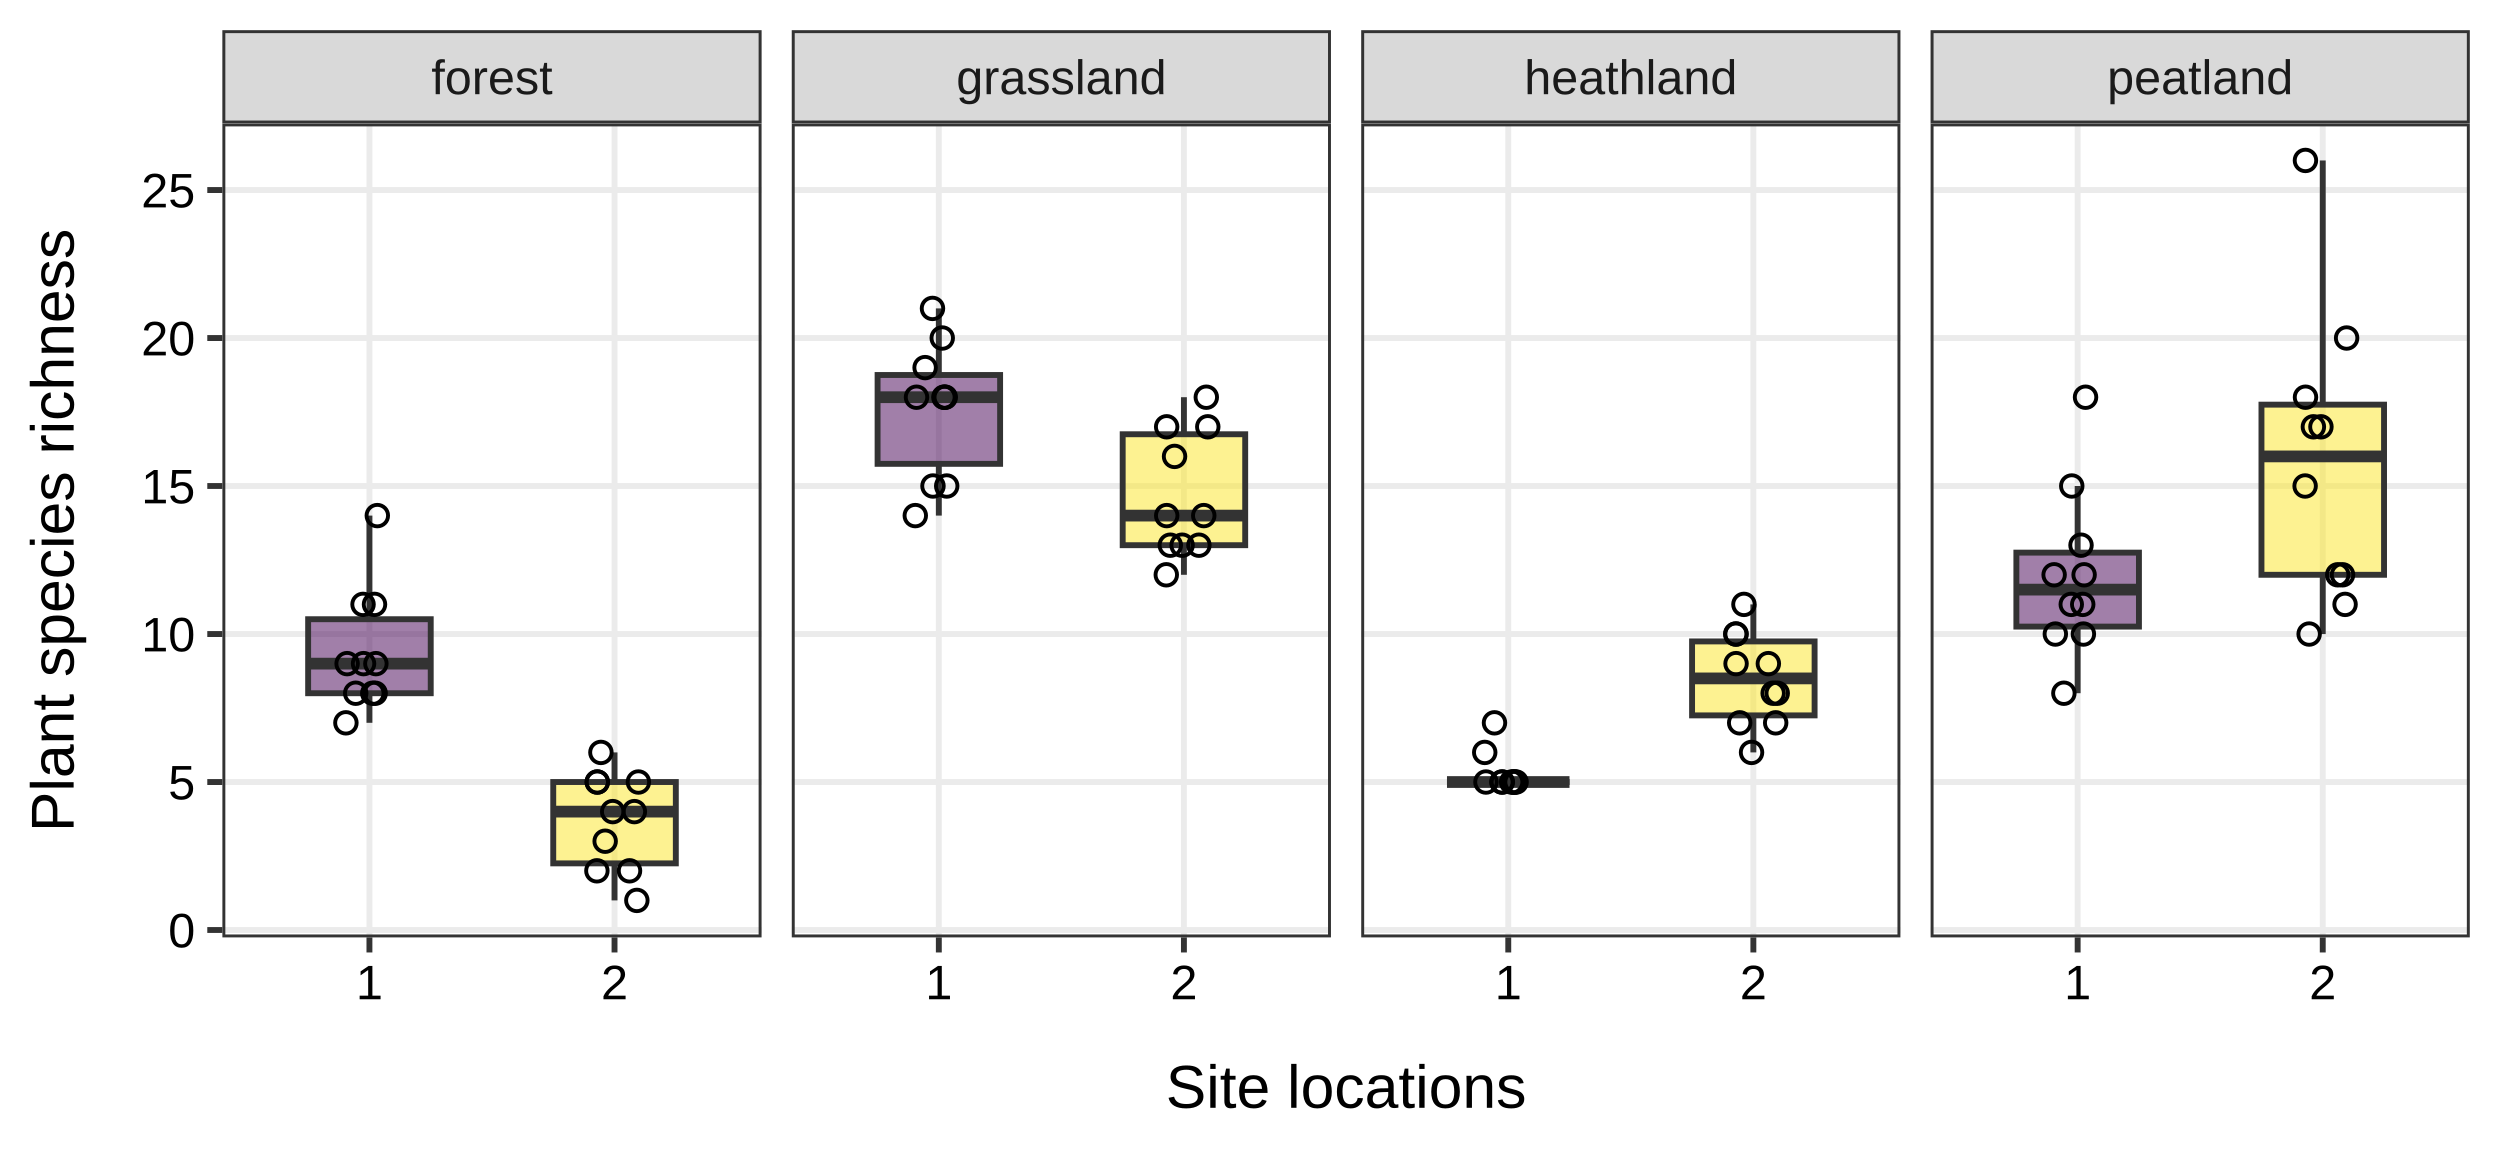
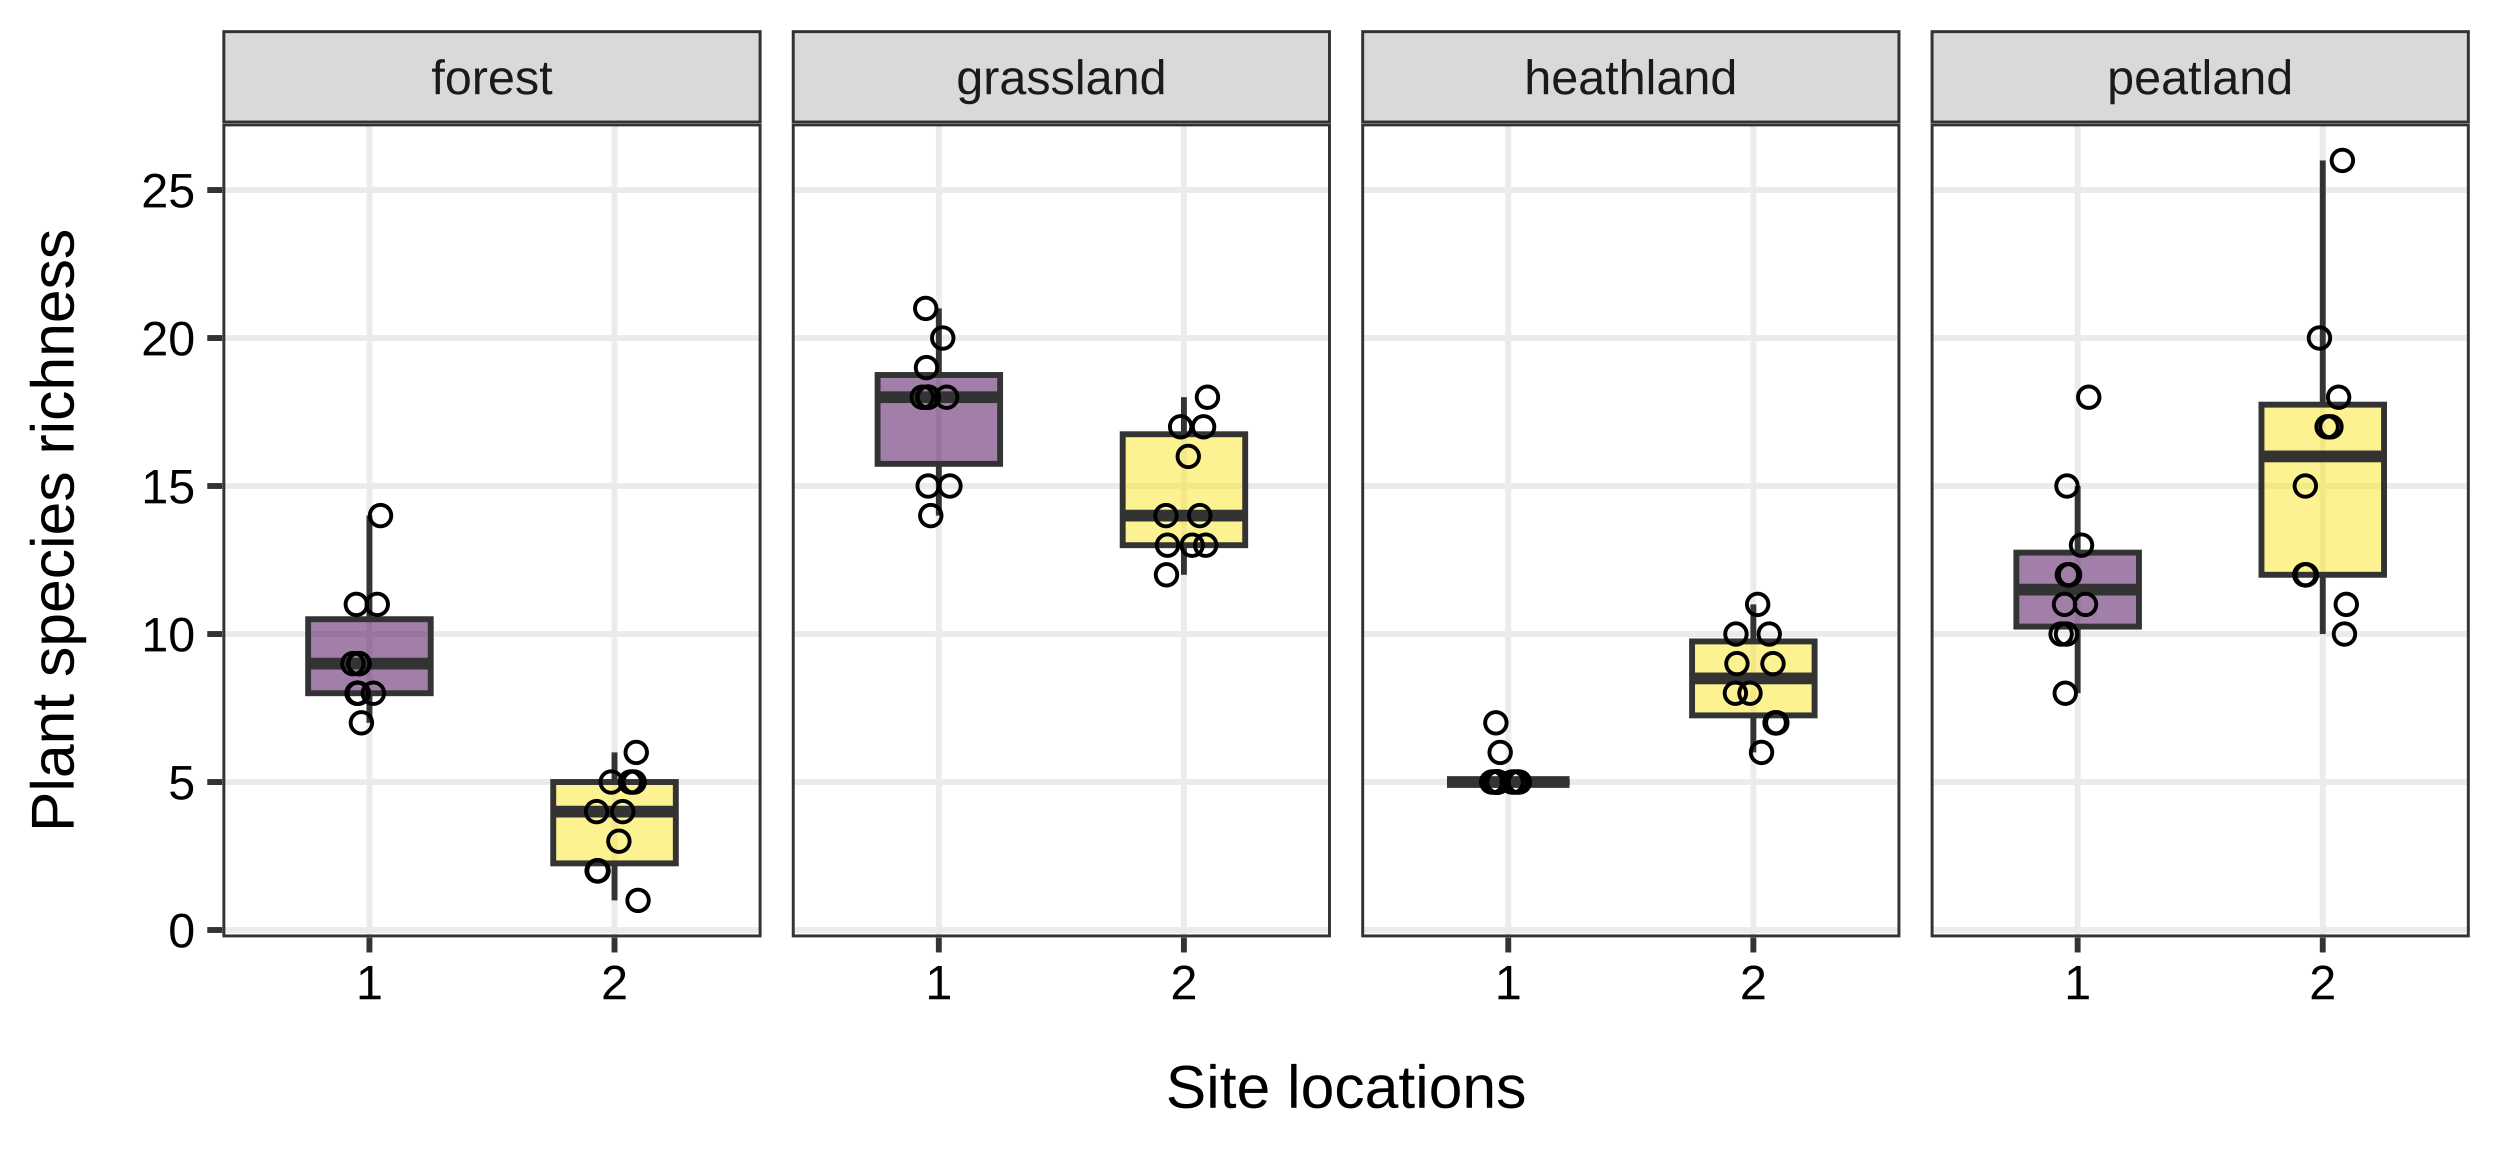
<svg xmlns="http://www.w3.org/2000/svg" width="453.60pt" height="208.80pt" viewBox="0 0 453.60 208.80">
  <g class="svglite">
    <defs>
      <style type="text/css">
    .svglite line, .svglite polyline, .svglite polygon, .svglite path, .svglite rect, .svglite circle {
      fill: none;
      stroke: #000000;
      stroke-linecap: round;
      stroke-linejoin: round;
      stroke-miterlimit: 10.00;
    }
    .svglite text {
      white-space: pre;
    }
    .svglite g.glyphgroup path {
      fill: inherit;
      stroke: none;
    }
  </style>
    </defs>
    <rect width="100%" height="100%" style="stroke: none; fill: #FFFFFF;" />
    <defs>
      <clipPath id="cpMC4wMHw0NTMuNjB8MC4wMHwyMDguODA=">
        <rect x="0.00" y="0.00" width="453.60" height="208.80" />
      </clipPath>
    </defs>
    <g clip-path="url(#cpMC4wMHw0NTMuNjB8MC4wMHwyMDguODA=)">
      <rect x="0.00" y="0.00" width="453.60" height="208.80" style="stroke-width: 1.07; stroke: #FFFFFF; fill: #FFFFFF;" />
    </g>
    <defs>
      <clipPath id="cpNDAuMzV8MTM4LjE4fDIyLjQwfDE3MC4wOA==">
        <rect x="40.35" y="22.40" width="97.83" height="147.68" />
      </clipPath>
    </defs>
    <g clip-path="url(#cpNDAuMzV8MTM4LjE4fDIyLjQwfDE3MC4wOA==)">
      <rect x="40.35" y="22.40" width="97.83" height="147.68" style="stroke-width: 1.07; stroke: none; fill: #FFFFFF;" />
      <polyline points="40.35,168.74 138.18,168.74 " style="stroke-width: 1.07; stroke: #EBEBEB; stroke-linecap: butt;" />
      <polyline points="40.35,141.89 138.18,141.89 " style="stroke-width: 1.07; stroke: #EBEBEB; stroke-linecap: butt;" />
      <polyline points="40.35,115.04 138.18,115.04 " style="stroke-width: 1.07; stroke: #EBEBEB; stroke-linecap: butt;" />
      <polyline points="40.35,88.18 138.18,88.18 " style="stroke-width: 1.07; stroke: #EBEBEB; stroke-linecap: butt;" />
      <polyline points="40.35,61.33 138.18,61.33 " style="stroke-width: 1.07; stroke: #EBEBEB; stroke-linecap: butt;" />
      <polyline points="40.35,34.48 138.18,34.48 " style="stroke-width: 1.07; stroke: #EBEBEB; stroke-linecap: butt;" />
      <polyline points="67.03,170.08 67.03,22.40 " style="stroke-width: 1.07; stroke: #EBEBEB; stroke-linecap: butt;" />
      <polyline points="111.50,170.08 111.50,22.40 " style="stroke-width: 1.07; stroke: #EBEBEB; stroke-linecap: butt;" />
      <line x1="67.03" y1="112.35" x2="67.03" y2="93.55" style="stroke-width: 1.07; stroke: #333333; stroke-linecap: butt;" />
      <line x1="67.03" y1="125.78" x2="67.03" y2="131.15" style="stroke-width: 1.07; stroke: #333333; stroke-linecap: butt;" />
      <polygon points="55.91,112.35 55.91,125.78 78.15,125.78 78.15,112.35 55.91,112.35 " style="stroke-width: 1.07; stroke: #333333; stroke-linecap: butt; stroke-linejoin: miter; fill: #440154; fill-opacity: 0.50;" />
      <line x1="55.91" y1="120.41" x2="78.15" y2="120.41" style="stroke-width: 2.13; stroke: #333333; stroke-linecap: butt; stroke-linejoin: miter;" />
      <line x1="111.50" y1="141.89" x2="111.50" y2="136.52" style="stroke-width: 1.07; stroke: #333333; stroke-linecap: butt;" />
      <line x1="111.50" y1="156.65" x2="111.50" y2="163.37" style="stroke-width: 1.07; stroke: #333333; stroke-linecap: butt;" />
      <polygon points="100.38,141.89 100.38,156.65 122.62,156.65 122.62,141.89 100.38,141.89 " style="stroke-width: 1.07; stroke: #333333; stroke-linecap: butt; stroke-linejoin: miter; fill: #FDE725; fill-opacity: 0.50;" />
      <line x1="100.38" y1="147.26" x2="122.62" y2="147.26" style="stroke-width: 2.13; stroke: #333333; stroke-linecap: butt; stroke-linejoin: miter;" />
-       <circle cx="67.95" cy="109.66" r="1.95" style="stroke-width: 0.71;" />
-       <circle cx="62.98" cy="120.41" r="1.95" style="stroke-width: 0.71;" />
-       <circle cx="65.87" cy="109.66" r="1.95" style="stroke-width: 0.71;" />
-       <circle cx="68.46" cy="93.55" r="1.95" style="stroke-width: 0.71;" />
-       <circle cx="65.96" cy="120.41" r="1.95" style="stroke-width: 0.71;" />
-       <circle cx="64.54" cy="125.78" r="1.95" style="stroke-width: 0.71;" />
-       <circle cx="67.64" cy="125.78" r="1.95" style="stroke-width: 0.71;" />
-       <circle cx="68.20" cy="120.41" r="1.95" style="stroke-width: 0.71;" />
-       <circle cx="62.76" cy="131.15" r="1.95" style="stroke-width: 0.71;" />
-       <circle cx="68.07" cy="125.78" r="1.95" style="stroke-width: 0.71;" />
-       <circle cx="108.37" cy="141.89" r="1.95" style="stroke-width: 0.71;" />
-       <circle cx="108.37" cy="141.89" r="1.95" style="stroke-width: 0.71;" />
-       <circle cx="115.10" cy="147.26" r="1.95" style="stroke-width: 0.71;" />
-       <circle cx="115.83" cy="141.89" r="1.95" style="stroke-width: 0.71;" />
-       <circle cx="115.55" cy="163.37" r="1.95" style="stroke-width: 0.71;" />
-       <circle cx="109.80" cy="152.63" r="1.95" style="stroke-width: 0.71;" />
-       <circle cx="108.30" cy="158.00" r="1.95" style="stroke-width: 0.71;" />
-       <circle cx="114.22" cy="158.00" r="1.95" style="stroke-width: 0.71;" />
-       <circle cx="109.03" cy="136.52" r="1.95" style="stroke-width: 0.71;" />
-       <circle cx="111.17" cy="147.26" r="1.95" style="stroke-width: 0.71;" />
+       <circle cx="68.45" cy="109.66" r="1.95" style="stroke-width: 0.71;" />
+       <circle cx="64.03" cy="120.41" r="1.95" style="stroke-width: 0.71;" />
+       <circle cx="64.65" cy="109.66" r="1.95" style="stroke-width: 0.71;" />
+       <circle cx="69.04" cy="93.55" r="1.95" style="stroke-width: 0.71;" />
+       <circle cx="65.09" cy="120.41" r="1.95" style="stroke-width: 0.71;" />
+       <circle cx="64.78" cy="125.78" r="1.95" style="stroke-width: 0.71;" />
+       <circle cx="67.74" cy="125.78" r="1.95" style="stroke-width: 0.71;" />
+       <circle cx="65.16" cy="120.41" r="1.95" style="stroke-width: 0.71;" />
+       <circle cx="65.57" cy="131.15" r="1.95" style="stroke-width: 0.71;" />
+       <circle cx="65.01" cy="125.78" r="1.95" style="stroke-width: 0.71;" />
+       <circle cx="115.06" cy="141.89" r="1.95" style="stroke-width: 0.71;" />
+       <circle cx="114.38" cy="141.89" r="1.95" style="stroke-width: 0.71;" />
+       <circle cx="108.25" cy="147.26" r="1.95" style="stroke-width: 0.71;" />
+       <circle cx="110.90" cy="141.89" r="1.95" style="stroke-width: 0.71;" />
+       <circle cx="115.77" cy="163.37" r="1.95" style="stroke-width: 0.71;" />
+       <circle cx="112.29" cy="152.63" r="1.95" style="stroke-width: 0.71;" />
+       <circle cx="108.34" cy="158.00" r="1.95" style="stroke-width: 0.71;" />
+       <circle cx="108.52" cy="158.00" r="1.95" style="stroke-width: 0.71;" />
+       <circle cx="115.44" cy="136.52" r="1.95" style="stroke-width: 0.71;" />
+       <circle cx="112.99" cy="147.26" r="1.95" style="stroke-width: 0.71;" />
      <rect x="40.35" y="22.40" width="97.83" height="147.68" style="stroke-width: 1.07; stroke: #333333;" />
    </g>
    <g clip-path="url(#cpMC4wMHw0NTMuNjB8MC4wMHwyMDguODA=)">
</g>
    <defs>
      <clipPath id="cpMTQzLjY2fDI0MS41MHwyMi40MHwxNzAuMDg=">
        <rect x="143.66" y="22.40" width="97.83" height="147.68" />
      </clipPath>
    </defs>
    <g clip-path="url(#cpMTQzLjY2fDI0MS41MHwyMi40MHwxNzAuMDg=)">
      <rect x="143.66" y="22.40" width="97.83" height="147.68" style="stroke-width: 1.07; stroke: none; fill: #FFFFFF;" />
      <polyline points="143.66,168.74 241.50,168.74 " style="stroke-width: 1.07; stroke: #EBEBEB; stroke-linecap: butt;" />
      <polyline points="143.66,141.89 241.50,141.89 " style="stroke-width: 1.07; stroke: #EBEBEB; stroke-linecap: butt;" />
      <polyline points="143.66,115.04 241.50,115.04 " style="stroke-width: 1.07; stroke: #EBEBEB; stroke-linecap: butt;" />
      <polyline points="143.66,88.18 241.50,88.18 " style="stroke-width: 1.07; stroke: #EBEBEB; stroke-linecap: butt;" />
      <polyline points="143.66,61.33 241.50,61.33 " style="stroke-width: 1.07; stroke: #EBEBEB; stroke-linecap: butt;" />
      <polyline points="143.66,34.48 241.50,34.48 " style="stroke-width: 1.07; stroke: #EBEBEB; stroke-linecap: butt;" />
      <polyline points="170.34,170.08 170.34,22.40 " style="stroke-width: 1.07; stroke: #EBEBEB; stroke-linecap: butt;" />
      <polyline points="214.81,170.08 214.81,22.40 " style="stroke-width: 1.07; stroke: #EBEBEB; stroke-linecap: butt;" />
      <line x1="170.34" y1="68.04" x2="170.34" y2="55.96" style="stroke-width: 1.07; stroke: #333333; stroke-linecap: butt;" />
      <line x1="170.34" y1="84.16" x2="170.34" y2="93.55" style="stroke-width: 1.07; stroke: #333333; stroke-linecap: butt;" />
      <polygon points="159.23,68.04 159.23,84.16 181.46,84.16 181.46,68.04 159.23,68.04 " style="stroke-width: 1.07; stroke: #333333; stroke-linecap: butt; stroke-linejoin: miter; fill: #440154; fill-opacity: 0.50;" />
      <line x1="159.23" y1="72.07" x2="181.46" y2="72.07" style="stroke-width: 2.13; stroke: #333333; stroke-linecap: butt; stroke-linejoin: miter;" />
      <line x1="214.81" y1="78.79" x2="214.81" y2="72.07" style="stroke-width: 1.07; stroke: #333333; stroke-linecap: butt;" />
      <line x1="214.81" y1="98.92" x2="214.81" y2="104.29" style="stroke-width: 1.07; stroke: #333333; stroke-linecap: butt;" />
      <polygon points="203.70,78.79 203.70,98.92 225.93,98.92 225.93,78.79 203.70,78.79 " style="stroke-width: 1.07; stroke: #333333; stroke-linecap: butt; stroke-linejoin: miter; fill: #FDE725; fill-opacity: 0.50;" />
      <line x1="203.70" y1="93.55" x2="225.93" y2="93.55" style="stroke-width: 2.13; stroke: #333333; stroke-linecap: butt; stroke-linejoin: miter;" />
-       <circle cx="171.26" cy="72.07" r="1.95" style="stroke-width: 0.71;" />
-       <circle cx="166.29" cy="72.07" r="1.95" style="stroke-width: 0.71;" />
-       <circle cx="169.19" cy="55.96" r="1.95" style="stroke-width: 0.71;" />
-       <circle cx="171.77" cy="88.18" r="1.95" style="stroke-width: 0.71;" />
-       <circle cx="169.28" cy="88.18" r="1.95" style="stroke-width: 0.71;" />
-       <circle cx="167.85" cy="66.70" r="1.95" style="stroke-width: 0.71;" />
-       <circle cx="170.96" cy="61.33" r="1.95" style="stroke-width: 0.71;" />
-       <circle cx="171.51" cy="72.07" r="1.95" style="stroke-width: 0.71;" />
-       <circle cx="166.07" cy="93.55" r="1.95" style="stroke-width: 0.71;" />
-       <circle cx="171.38" cy="72.07" r="1.95" style="stroke-width: 0.71;" />
-       <circle cx="211.68" cy="77.44" r="1.95" style="stroke-width: 0.71;" />
-       <circle cx="211.69" cy="93.55" r="1.95" style="stroke-width: 0.71;" />
-       <circle cx="218.41" cy="93.55" r="1.95" style="stroke-width: 0.71;" />
-       <circle cx="219.14" cy="77.44" r="1.95" style="stroke-width: 0.71;" />
-       <circle cx="218.87" cy="72.07" r="1.95" style="stroke-width: 0.71;" />
-       <circle cx="213.11" cy="82.81" r="1.95" style="stroke-width: 0.71;" />
-       <circle cx="211.61" cy="104.29" r="1.95" style="stroke-width: 0.71;" />
-       <circle cx="217.53" cy="98.92" r="1.95" style="stroke-width: 0.71;" />
-       <circle cx="212.34" cy="98.92" r="1.95" style="stroke-width: 0.71;" />
-       <circle cx="214.48" cy="98.92" r="1.95" style="stroke-width: 0.71;" />
+       <circle cx="171.77" cy="72.07" r="1.95" style="stroke-width: 0.71;" />
+       <circle cx="167.34" cy="72.07" r="1.95" style="stroke-width: 0.71;" />
+       <circle cx="167.96" cy="55.96" r="1.95" style="stroke-width: 0.71;" />
+       <circle cx="172.36" cy="88.18" r="1.95" style="stroke-width: 0.71;" />
+       <circle cx="168.41" cy="88.18" r="1.95" style="stroke-width: 0.71;" />
+       <circle cx="168.10" cy="66.70" r="1.95" style="stroke-width: 0.71;" />
+       <circle cx="171.05" cy="61.33" r="1.95" style="stroke-width: 0.71;" />
+       <circle cx="168.47" cy="72.07" r="1.95" style="stroke-width: 0.71;" />
+       <circle cx="168.88" cy="93.55" r="1.95" style="stroke-width: 0.71;" />
+       <circle cx="168.32" cy="72.07" r="1.95" style="stroke-width: 0.71;" />
+       <circle cx="218.38" cy="77.44" r="1.95" style="stroke-width: 0.71;" />
+       <circle cx="217.69" cy="93.55" r="1.95" style="stroke-width: 0.71;" />
+       <circle cx="211.56" cy="93.55" r="1.95" style="stroke-width: 0.71;" />
+       <circle cx="214.21" cy="77.44" r="1.95" style="stroke-width: 0.71;" />
+       <circle cx="219.08" cy="72.07" r="1.95" style="stroke-width: 0.71;" />
+       <circle cx="215.60" cy="82.81" r="1.95" style="stroke-width: 0.71;" />
+       <circle cx="211.65" cy="104.29" r="1.95" style="stroke-width: 0.71;" />
+       <circle cx="211.83" cy="98.92" r="1.95" style="stroke-width: 0.71;" />
+       <circle cx="218.76" cy="98.92" r="1.95" style="stroke-width: 0.71;" />
+       <circle cx="216.30" cy="98.92" r="1.95" style="stroke-width: 0.71;" />
      <rect x="143.66" y="22.40" width="97.83" height="147.68" style="stroke-width: 1.07; stroke: #333333;" />
    </g>
    <g clip-path="url(#cpMC4wMHw0NTMuNjB8MC4wMHwyMDguODA=)">
</g>
    <defs>
      <clipPath id="cpMjQ2Ljk4fDM0NC44MXwyMi40MHwxNzAuMDg=">
        <rect x="246.98" y="22.40" width="97.83" height="147.68" />
      </clipPath>
    </defs>
    <g clip-path="url(#cpMjQ2Ljk4fDM0NC44MXwyMi40MHwxNzAuMDg=)">
      <rect x="246.98" y="22.40" width="97.83" height="147.68" style="stroke-width: 1.07; stroke: none; fill: #FFFFFF;" />
      <polyline points="246.98,168.74 344.81,168.74 " style="stroke-width: 1.07; stroke: #EBEBEB; stroke-linecap: butt;" />
      <polyline points="246.98,141.89 344.81,141.89 " style="stroke-width: 1.07; stroke: #EBEBEB; stroke-linecap: butt;" />
      <polyline points="246.98,115.04 344.81,115.04 " style="stroke-width: 1.07; stroke: #EBEBEB; stroke-linecap: butt;" />
      <polyline points="246.98,88.18 344.81,88.18 " style="stroke-width: 1.07; stroke: #EBEBEB; stroke-linecap: butt;" />
      <polyline points="246.98,61.33 344.81,61.33 " style="stroke-width: 1.07; stroke: #EBEBEB; stroke-linecap: butt;" />
      <polyline points="246.98,34.48 344.81,34.48 " style="stroke-width: 1.07; stroke: #EBEBEB; stroke-linecap: butt;" />
      <polyline points="273.66,170.08 273.66,22.40 " style="stroke-width: 1.07; stroke: #EBEBEB; stroke-linecap: butt;" />
      <polyline points="318.13,170.08 318.13,22.40 " style="stroke-width: 1.07; stroke: #EBEBEB; stroke-linecap: butt;" />
      <line x1="273.66" y1="141.89" x2="273.66" y2="141.89" style="stroke-width: 1.07; stroke: #333333; stroke-linecap: butt;" />
      <line x1="273.66" y1="141.89" x2="273.66" y2="141.89" style="stroke-width: 1.07; stroke: #333333; stroke-linecap: butt;" />
      <polygon points="262.54,141.89 262.54,141.89 284.77,141.89 284.77,141.89 262.54,141.89 " style="stroke-width: 1.07; stroke: #333333; stroke-linecap: butt; stroke-linejoin: miter; fill: #440154; fill-opacity: 0.50;" />
      <line x1="262.54" y1="141.89" x2="284.77" y2="141.89" style="stroke-width: 2.13; stroke: #333333; stroke-linecap: butt; stroke-linejoin: miter;" />
      <line x1="318.13" y1="116.38" x2="318.13" y2="109.66" style="stroke-width: 1.07; stroke: #333333; stroke-linecap: butt;" />
      <line x1="318.13" y1="129.80" x2="318.13" y2="136.52" style="stroke-width: 1.07; stroke: #333333; stroke-linecap: butt;" />
      <polygon points="307.01,116.38 307.01,129.80 329.24,129.80 329.24,116.38 307.01,116.38 " style="stroke-width: 1.07; stroke: #333333; stroke-linecap: butt; stroke-linejoin: miter; fill: #FDE725; fill-opacity: 0.50;" />
      <line x1="307.01" y1="123.09" x2="329.24" y2="123.09" style="stroke-width: 2.13; stroke: #333333; stroke-linecap: butt; stroke-linejoin: miter;" />
-       <circle cx="274.57" cy="141.89" r="1.95" style="stroke-width: 0.71;" />
-       <circle cx="269.61" cy="141.89" r="1.95" style="stroke-width: 0.71;" />
-       <circle cx="272.50" cy="141.89" r="1.95" style="stroke-width: 0.71;" />
      <circle cx="275.08" cy="141.89" r="1.95" style="stroke-width: 0.71;" />
-       <circle cx="272.59" cy="141.89" r="1.95" style="stroke-width: 0.71;" />
-       <circle cx="271.16" cy="131.15" r="1.95" style="stroke-width: 0.71;" />
-       <circle cx="274.27" cy="141.89" r="1.95" style="stroke-width: 0.71;" />
-       <circle cx="274.83" cy="141.89" r="1.95" style="stroke-width: 0.71;" />
-       <circle cx="269.39" cy="136.52" r="1.95" style="stroke-width: 0.71;" />
-       <circle cx="274.70" cy="141.89" r="1.95" style="stroke-width: 0.71;" />
-       <circle cx="314.99" cy="120.41" r="1.95" style="stroke-width: 0.71;" />
-       <circle cx="315.00" cy="115.04" r="1.95" style="stroke-width: 0.71;" />
-       <circle cx="321.72" cy="125.78" r="1.95" style="stroke-width: 0.71;" />
-       <circle cx="322.46" cy="125.78" r="1.95" style="stroke-width: 0.71;" />
-       <circle cx="322.18" cy="131.15" r="1.95" style="stroke-width: 0.71;" />
-       <circle cx="316.42" cy="109.66" r="1.95" style="stroke-width: 0.71;" />
-       <circle cx="314.93" cy="115.04" r="1.95" style="stroke-width: 0.71;" />
-       <circle cx="320.85" cy="120.41" r="1.95" style="stroke-width: 0.71;" />
-       <circle cx="315.65" cy="131.15" r="1.95" style="stroke-width: 0.71;" />
-       <circle cx="317.80" cy="136.52" r="1.95" style="stroke-width: 0.71;" />
+       <circle cx="270.66" cy="141.89" r="1.95" style="stroke-width: 0.71;" />
+       <circle cx="271.28" cy="141.89" r="1.95" style="stroke-width: 0.71;" />
+       <circle cx="275.67" cy="141.89" r="1.95" style="stroke-width: 0.71;" />
+       <circle cx="271.72" cy="141.89" r="1.95" style="stroke-width: 0.71;" />
+       <circle cx="271.41" cy="131.15" r="1.95" style="stroke-width: 0.71;" />
+       <circle cx="274.36" cy="141.89" r="1.95" style="stroke-width: 0.71;" />
+       <circle cx="271.79" cy="141.89" r="1.95" style="stroke-width: 0.71;" />
+       <circle cx="272.19" cy="136.52" r="1.95" style="stroke-width: 0.71;" />
+       <circle cx="271.64" cy="141.89" r="1.95" style="stroke-width: 0.71;" />
+       <circle cx="321.69" cy="120.41" r="1.95" style="stroke-width: 0.71;" />
+       <circle cx="321.01" cy="115.04" r="1.95" style="stroke-width: 0.71;" />
+       <circle cx="314.87" cy="125.78" r="1.95" style="stroke-width: 0.71;" />
+       <circle cx="317.52" cy="125.78" r="1.95" style="stroke-width: 0.71;" />
+       <circle cx="322.39" cy="131.15" r="1.95" style="stroke-width: 0.71;" />
+       <circle cx="318.91" cy="109.66" r="1.95" style="stroke-width: 0.71;" />
+       <circle cx="314.97" cy="115.04" r="1.95" style="stroke-width: 0.71;" />
+       <circle cx="315.15" cy="120.41" r="1.95" style="stroke-width: 0.71;" />
+       <circle cx="322.07" cy="131.15" r="1.95" style="stroke-width: 0.71;" />
+       <circle cx="319.61" cy="136.52" r="1.95" style="stroke-width: 0.71;" />
      <rect x="246.98" y="22.40" width="97.83" height="147.68" style="stroke-width: 1.07; stroke: #333333;" />
    </g>
    <g clip-path="url(#cpMC4wMHw0NTMuNjB8MC4wMHwyMDguODA=)">
</g>
    <defs>
      <clipPath id="cpMzUwLjI5fDQ0OC4xMnwyMi40MHwxNzAuMDg=">
        <rect x="350.29" y="22.40" width="97.83" height="147.68" />
      </clipPath>
    </defs>
    <g clip-path="url(#cpMzUwLjI5fDQ0OC4xMnwyMi40MHwxNzAuMDg=)">
      <rect x="350.29" y="22.40" width="97.83" height="147.68" style="stroke-width: 1.07; stroke: none; fill: #FFFFFF;" />
      <polyline points="350.29,168.74 448.12,168.74 " style="stroke-width: 1.07; stroke: #EBEBEB; stroke-linecap: butt;" />
      <polyline points="350.29,141.89 448.12,141.89 " style="stroke-width: 1.07; stroke: #EBEBEB; stroke-linecap: butt;" />
      <polyline points="350.29,115.04 448.12,115.04 " style="stroke-width: 1.07; stroke: #EBEBEB; stroke-linecap: butt;" />
      <polyline points="350.29,88.18 448.12,88.18 " style="stroke-width: 1.07; stroke: #EBEBEB; stroke-linecap: butt;" />
      <polyline points="350.29,61.33 448.12,61.33 " style="stroke-width: 1.07; stroke: #EBEBEB; stroke-linecap: butt;" />
      <polyline points="350.29,34.48 448.12,34.48 " style="stroke-width: 1.07; stroke: #EBEBEB; stroke-linecap: butt;" />
      <polyline points="376.97,170.08 376.97,22.40 " style="stroke-width: 1.07; stroke: #EBEBEB; stroke-linecap: butt;" />
      <polyline points="421.44,170.08 421.44,22.40 " style="stroke-width: 1.07; stroke: #EBEBEB; stroke-linecap: butt;" />
      <line x1="376.97" y1="100.27" x2="376.97" y2="88.18" style="stroke-width: 1.07; stroke: #333333; stroke-linecap: butt;" />
      <line x1="376.97" y1="113.69" x2="376.97" y2="125.78" style="stroke-width: 1.07; stroke: #333333; stroke-linecap: butt;" />
      <polygon points="365.85,100.27 365.85,113.69 388.09,113.69 388.09,100.27 365.85,100.27 " style="stroke-width: 1.07; stroke: #333333; stroke-linecap: butt; stroke-linejoin: miter; fill: #440154; fill-opacity: 0.50;" />
      <line x1="365.85" y1="106.98" x2="388.09" y2="106.98" style="stroke-width: 2.13; stroke: #333333; stroke-linecap: butt; stroke-linejoin: miter;" />
      <line x1="421.44" y1="73.42" x2="421.44" y2="29.11" style="stroke-width: 1.07; stroke: #333333; stroke-linecap: butt;" />
      <line x1="421.44" y1="104.29" x2="421.44" y2="115.04" style="stroke-width: 1.07; stroke: #333333; stroke-linecap: butt;" />
      <polygon points="410.32,73.42 410.32,104.29 432.56,104.29 432.56,73.42 410.32,73.42 " style="stroke-width: 1.07; stroke: #333333; stroke-linecap: butt; stroke-linejoin: miter; fill: #FDE725; fill-opacity: 0.50;" />
      <line x1="410.32" y1="82.81" x2="432.56" y2="82.81" style="stroke-width: 2.13; stroke: #333333; stroke-linecap: butt; stroke-linejoin: miter;" />
-       <circle cx="377.89" cy="109.66" r="1.95" style="stroke-width: 0.71;" />
-       <circle cx="372.92" cy="115.04" r="1.95" style="stroke-width: 0.71;" />
-       <circle cx="375.81" cy="109.66" r="1.95" style="stroke-width: 0.71;" />
-       <circle cx="378.40" cy="72.07" r="1.95" style="stroke-width: 0.71;" />
-       <circle cx="375.90" cy="88.18" r="1.95" style="stroke-width: 0.71;" />
-       <circle cx="374.47" cy="125.78" r="1.95" style="stroke-width: 0.71;" />
-       <circle cx="377.58" cy="98.92" r="1.95" style="stroke-width: 0.71;" />
-       <circle cx="378.14" cy="104.29" r="1.95" style="stroke-width: 0.71;" />
-       <circle cx="372.70" cy="104.29" r="1.95" style="stroke-width: 0.71;" />
-       <circle cx="378.01" cy="115.04" r="1.95" style="stroke-width: 0.71;" />
-       <circle cx="418.30" cy="29.11" r="1.95" style="stroke-width: 0.71;" />
-       <circle cx="418.31" cy="72.07" r="1.95" style="stroke-width: 0.71;" />
-       <circle cx="425.03" cy="104.29" r="1.95" style="stroke-width: 0.71;" />
-       <circle cx="425.77" cy="61.33" r="1.95" style="stroke-width: 0.71;" />
-       <circle cx="425.49" cy="109.66" r="1.95" style="stroke-width: 0.71;" />
-       <circle cx="419.74" cy="77.44" r="1.95" style="stroke-width: 0.71;" />
-       <circle cx="418.24" cy="88.18" r="1.95" style="stroke-width: 0.71;" />
-       <circle cx="424.16" cy="104.29" r="1.95" style="stroke-width: 0.71;" />
-       <circle cx="418.97" cy="115.04" r="1.95" style="stroke-width: 0.71;" />
-       <circle cx="421.11" cy="77.44" r="1.95" style="stroke-width: 0.71;" />
+       <circle cx="378.39" cy="109.66" r="1.95" style="stroke-width: 0.71;" />
+       <circle cx="373.97" cy="115.04" r="1.95" style="stroke-width: 0.71;" />
+       <circle cx="374.59" cy="109.66" r="1.95" style="stroke-width: 0.71;" />
+       <circle cx="378.98" cy="72.07" r="1.95" style="stroke-width: 0.71;" />
+       <circle cx="375.03" cy="88.18" r="1.95" style="stroke-width: 0.71;" />
+       <circle cx="374.72" cy="125.78" r="1.95" style="stroke-width: 0.71;" />
+       <circle cx="377.67" cy="98.92" r="1.95" style="stroke-width: 0.71;" />
+       <circle cx="375.10" cy="104.29" r="1.95" style="stroke-width: 0.71;" />
+       <circle cx="375.51" cy="104.29" r="1.95" style="stroke-width: 0.71;" />
+       <circle cx="374.95" cy="115.04" r="1.95" style="stroke-width: 0.71;" />
+       <circle cx="425.00" cy="29.11" r="1.95" style="stroke-width: 0.71;" />
+       <circle cx="424.32" cy="72.07" r="1.95" style="stroke-width: 0.71;" />
+       <circle cx="418.19" cy="104.29" r="1.95" style="stroke-width: 0.71;" />
+       <circle cx="420.84" cy="61.33" r="1.95" style="stroke-width: 0.71;" />
+       <circle cx="425.71" cy="109.66" r="1.95" style="stroke-width: 0.71;" />
+       <circle cx="422.23" cy="77.44" r="1.95" style="stroke-width: 0.71;" />
+       <circle cx="418.28" cy="88.18" r="1.95" style="stroke-width: 0.71;" />
+       <circle cx="418.46" cy="104.29" r="1.95" style="stroke-width: 0.71;" />
+       <circle cx="425.38" cy="115.04" r="1.95" style="stroke-width: 0.71;" />
+       <circle cx="422.93" cy="77.44" r="1.95" style="stroke-width: 0.71;" />
      <rect x="350.29" y="22.40" width="97.83" height="147.68" style="stroke-width: 1.07; stroke: #333333;" />
    </g>
    <g clip-path="url(#cpMC4wMHw0NTMuNjB8MC4wMHwyMDguODA=)">
</g>
    <defs>
      <clipPath id="cpNDAuMzV8MTM4LjE4fDUuNDh8MjIuNDA=">
        <rect x="40.35" y="5.48" width="97.83" height="16.92" />
      </clipPath>
    </defs>
    <g clip-path="url(#cpNDAuMzV8MTM4LjE4fDUuNDh8MjIuNDA=)">
      <rect x="40.35" y="5.48" width="97.83" height="16.92" style="stroke-width: 1.07; stroke: #333333; fill: #D9D9D9;" />
      <text x="89.27" y="17.09" text-anchor="middle" style="font-size: 8.80px;fill: #1A1A1A; font-family: &quot;Arial&quot;;" textLength="21.98px" lengthAdjust="spacingAndGlyphs">forest</text>
    </g>
    <g clip-path="url(#cpMC4wMHw0NTMuNjB8MC4wMHwyMDguODA=)">
</g>
    <defs>
      <clipPath id="cpMTQzLjY2fDI0MS41MHw1LjQ4fDIyLjQw">
        <rect x="143.66" y="5.48" width="97.83" height="16.92" />
      </clipPath>
    </defs>
    <g clip-path="url(#cpMTQzLjY2fDI0MS41MHw1LjQ4fDIyLjQw)">
      <rect x="143.66" y="5.48" width="97.83" height="16.92" style="stroke-width: 1.07; stroke: #333333; fill: #D9D9D9;" />
      <text x="192.58" y="17.09" text-anchor="middle" style="font-size: 8.80px;fill: #1A1A1A; font-family: &quot;Arial&quot;;" textLength="38.14px" lengthAdjust="spacingAndGlyphs">grassland</text>
    </g>
    <g clip-path="url(#cpMC4wMHw0NTMuNjB8MC4wMHwyMDguODA=)">
</g>
    <defs>
      <clipPath id="cpMjQ2Ljk4fDM0NC44MXw1LjQ4fDIyLjQw">
        <rect x="246.98" y="5.48" width="97.83" height="16.92" />
      </clipPath>
    </defs>
    <g clip-path="url(#cpMjQ2Ljk4fDM0NC44MXw1LjQ4fDIyLjQw)">
      <rect x="246.98" y="5.48" width="97.83" height="16.92" style="stroke-width: 1.07; stroke: #333333; fill: #D9D9D9;" />
      <text x="295.89" y="17.09" text-anchor="middle" style="font-size: 8.80px;fill: #1A1A1A; font-family: &quot;Arial&quot;;" textLength="38.62px" lengthAdjust="spacingAndGlyphs">heathland</text>
    </g>
    <g clip-path="url(#cpMC4wMHw0NTMuNjB8MC4wMHwyMDguODA=)">
</g>
    <defs>
      <clipPath id="cpMzUwLjI5fDQ0OC4xMnw1LjQ4fDIyLjQw">
        <rect x="350.29" y="5.48" width="97.83" height="16.92" />
      </clipPath>
    </defs>
    <g clip-path="url(#cpMzUwLjI5fDQ0OC4xMnw1LjQ4fDIyLjQw)">
      <rect x="350.29" y="5.48" width="97.83" height="16.92" style="stroke-width: 1.07; stroke: #333333; fill: #D9D9D9;" />
      <text x="399.20" y="17.09" text-anchor="middle" style="font-size: 8.80px;fill: #1A1A1A; font-family: &quot;Arial&quot;;" textLength="33.73px" lengthAdjust="spacingAndGlyphs">peatland</text>
    </g>
    <g clip-path="url(#cpMC4wMHw0NTMuNjB8MC4wMHwyMDguODA=)">
      <polyline points="67.03,172.82 67.03,170.08 " style="stroke-width: 1.07; stroke: #333333; stroke-linecap: butt;" />
      <polyline points="111.50,172.82 111.50,170.08 " style="stroke-width: 1.07; stroke: #333333; stroke-linecap: butt;" />
      <text x="67.03" y="181.31" text-anchor="middle" style="font-size: 8.80px; font-family: &quot;Arial&quot;;" textLength="4.89px" lengthAdjust="spacingAndGlyphs">1</text>
      <text x="111.50" y="181.31" text-anchor="middle" style="font-size: 8.80px; font-family: &quot;Arial&quot;;" textLength="4.89px" lengthAdjust="spacingAndGlyphs">2</text>
      <polyline points="170.34,172.82 170.34,170.08 " style="stroke-width: 1.07; stroke: #333333; stroke-linecap: butt;" />
      <polyline points="214.81,172.82 214.81,170.08 " style="stroke-width: 1.07; stroke: #333333; stroke-linecap: butt;" />
      <text x="170.34" y="181.31" text-anchor="middle" style="font-size: 8.80px; font-family: &quot;Arial&quot;;" textLength="4.89px" lengthAdjust="spacingAndGlyphs">1</text>
      <text x="214.81" y="181.31" text-anchor="middle" style="font-size: 8.80px; font-family: &quot;Arial&quot;;" textLength="4.89px" lengthAdjust="spacingAndGlyphs">2</text>
      <polyline points="273.66,172.82 273.66,170.08 " style="stroke-width: 1.07; stroke: #333333; stroke-linecap: butt;" />
      <polyline points="318.13,172.82 318.13,170.08 " style="stroke-width: 1.07; stroke: #333333; stroke-linecap: butt;" />
      <text x="273.66" y="181.31" text-anchor="middle" style="font-size: 8.80px; font-family: &quot;Arial&quot;;" textLength="4.89px" lengthAdjust="spacingAndGlyphs">1</text>
      <text x="318.13" y="181.31" text-anchor="middle" style="font-size: 8.80px; font-family: &quot;Arial&quot;;" textLength="4.89px" lengthAdjust="spacingAndGlyphs">2</text>
      <polyline points="376.97,172.82 376.97,170.08 " style="stroke-width: 1.07; stroke: #333333; stroke-linecap: butt;" />
      <polyline points="421.44,172.82 421.44,170.08 " style="stroke-width: 1.07; stroke: #333333; stroke-linecap: butt;" />
      <text x="376.97" y="181.31" text-anchor="middle" style="font-size: 8.80px; font-family: &quot;Arial&quot;;" textLength="4.89px" lengthAdjust="spacingAndGlyphs">1</text>
      <text x="421.44" y="181.31" text-anchor="middle" style="font-size: 8.80px; font-family: &quot;Arial&quot;;" textLength="4.89px" lengthAdjust="spacingAndGlyphs">2</text>
      <text x="35.42" y="171.89" text-anchor="end" style="font-size: 8.80px; font-family: &quot;Arial&quot;;" textLength="4.89px" lengthAdjust="spacingAndGlyphs">0</text>
      <text x="35.42" y="145.04" text-anchor="end" style="font-size: 8.80px; font-family: &quot;Arial&quot;;" textLength="4.89px" lengthAdjust="spacingAndGlyphs">5</text>
      <text x="35.42" y="118.19" text-anchor="end" style="font-size: 8.80px; font-family: &quot;Arial&quot;;" textLength="9.78px" lengthAdjust="spacingAndGlyphs">10</text>
      <text x="35.42" y="91.33" text-anchor="end" style="font-size: 8.80px; font-family: &quot;Arial&quot;;" textLength="9.78px" lengthAdjust="spacingAndGlyphs">15</text>
      <text x="35.42" y="64.48" text-anchor="end" style="font-size: 8.80px; font-family: &quot;Arial&quot;;" textLength="9.78px" lengthAdjust="spacingAndGlyphs">20</text>
      <text x="35.42" y="37.63" text-anchor="end" style="font-size: 8.80px; font-family: &quot;Arial&quot;;" textLength="9.78px" lengthAdjust="spacingAndGlyphs">25</text>
      <polyline points="37.61,168.74 40.35,168.74 " style="stroke-width: 1.07; stroke: #333333; stroke-linecap: butt;" />
      <polyline points="37.61,141.89 40.35,141.89 " style="stroke-width: 1.07; stroke: #333333; stroke-linecap: butt;" />
      <polyline points="37.61,115.04 40.35,115.04 " style="stroke-width: 1.07; stroke: #333333; stroke-linecap: butt;" />
      <polyline points="37.61,88.18 40.35,88.18 " style="stroke-width: 1.07; stroke: #333333; stroke-linecap: butt;" />
      <polyline points="37.61,61.33 40.35,61.33 " style="stroke-width: 1.07; stroke: #333333; stroke-linecap: butt;" />
      <polyline points="37.61,34.48 40.35,34.48 " style="stroke-width: 1.07; stroke: #333333; stroke-linecap: butt;" />
      <text x="244.24" y="201.00" text-anchor="middle" style="font-size: 11.00px; font-family: &quot;Arial&quot;;" textLength="65.47px" lengthAdjust="spacingAndGlyphs">Site locations</text>
      <text transform="translate(13.36,96.24) rotate(-90)" text-anchor="middle" style="font-size: 11.00px; font-family: &quot;Arial&quot;;" textLength="109.50px" lengthAdjust="spacingAndGlyphs">Plant species richness</text>
    </g>
  </g>
</svg>
